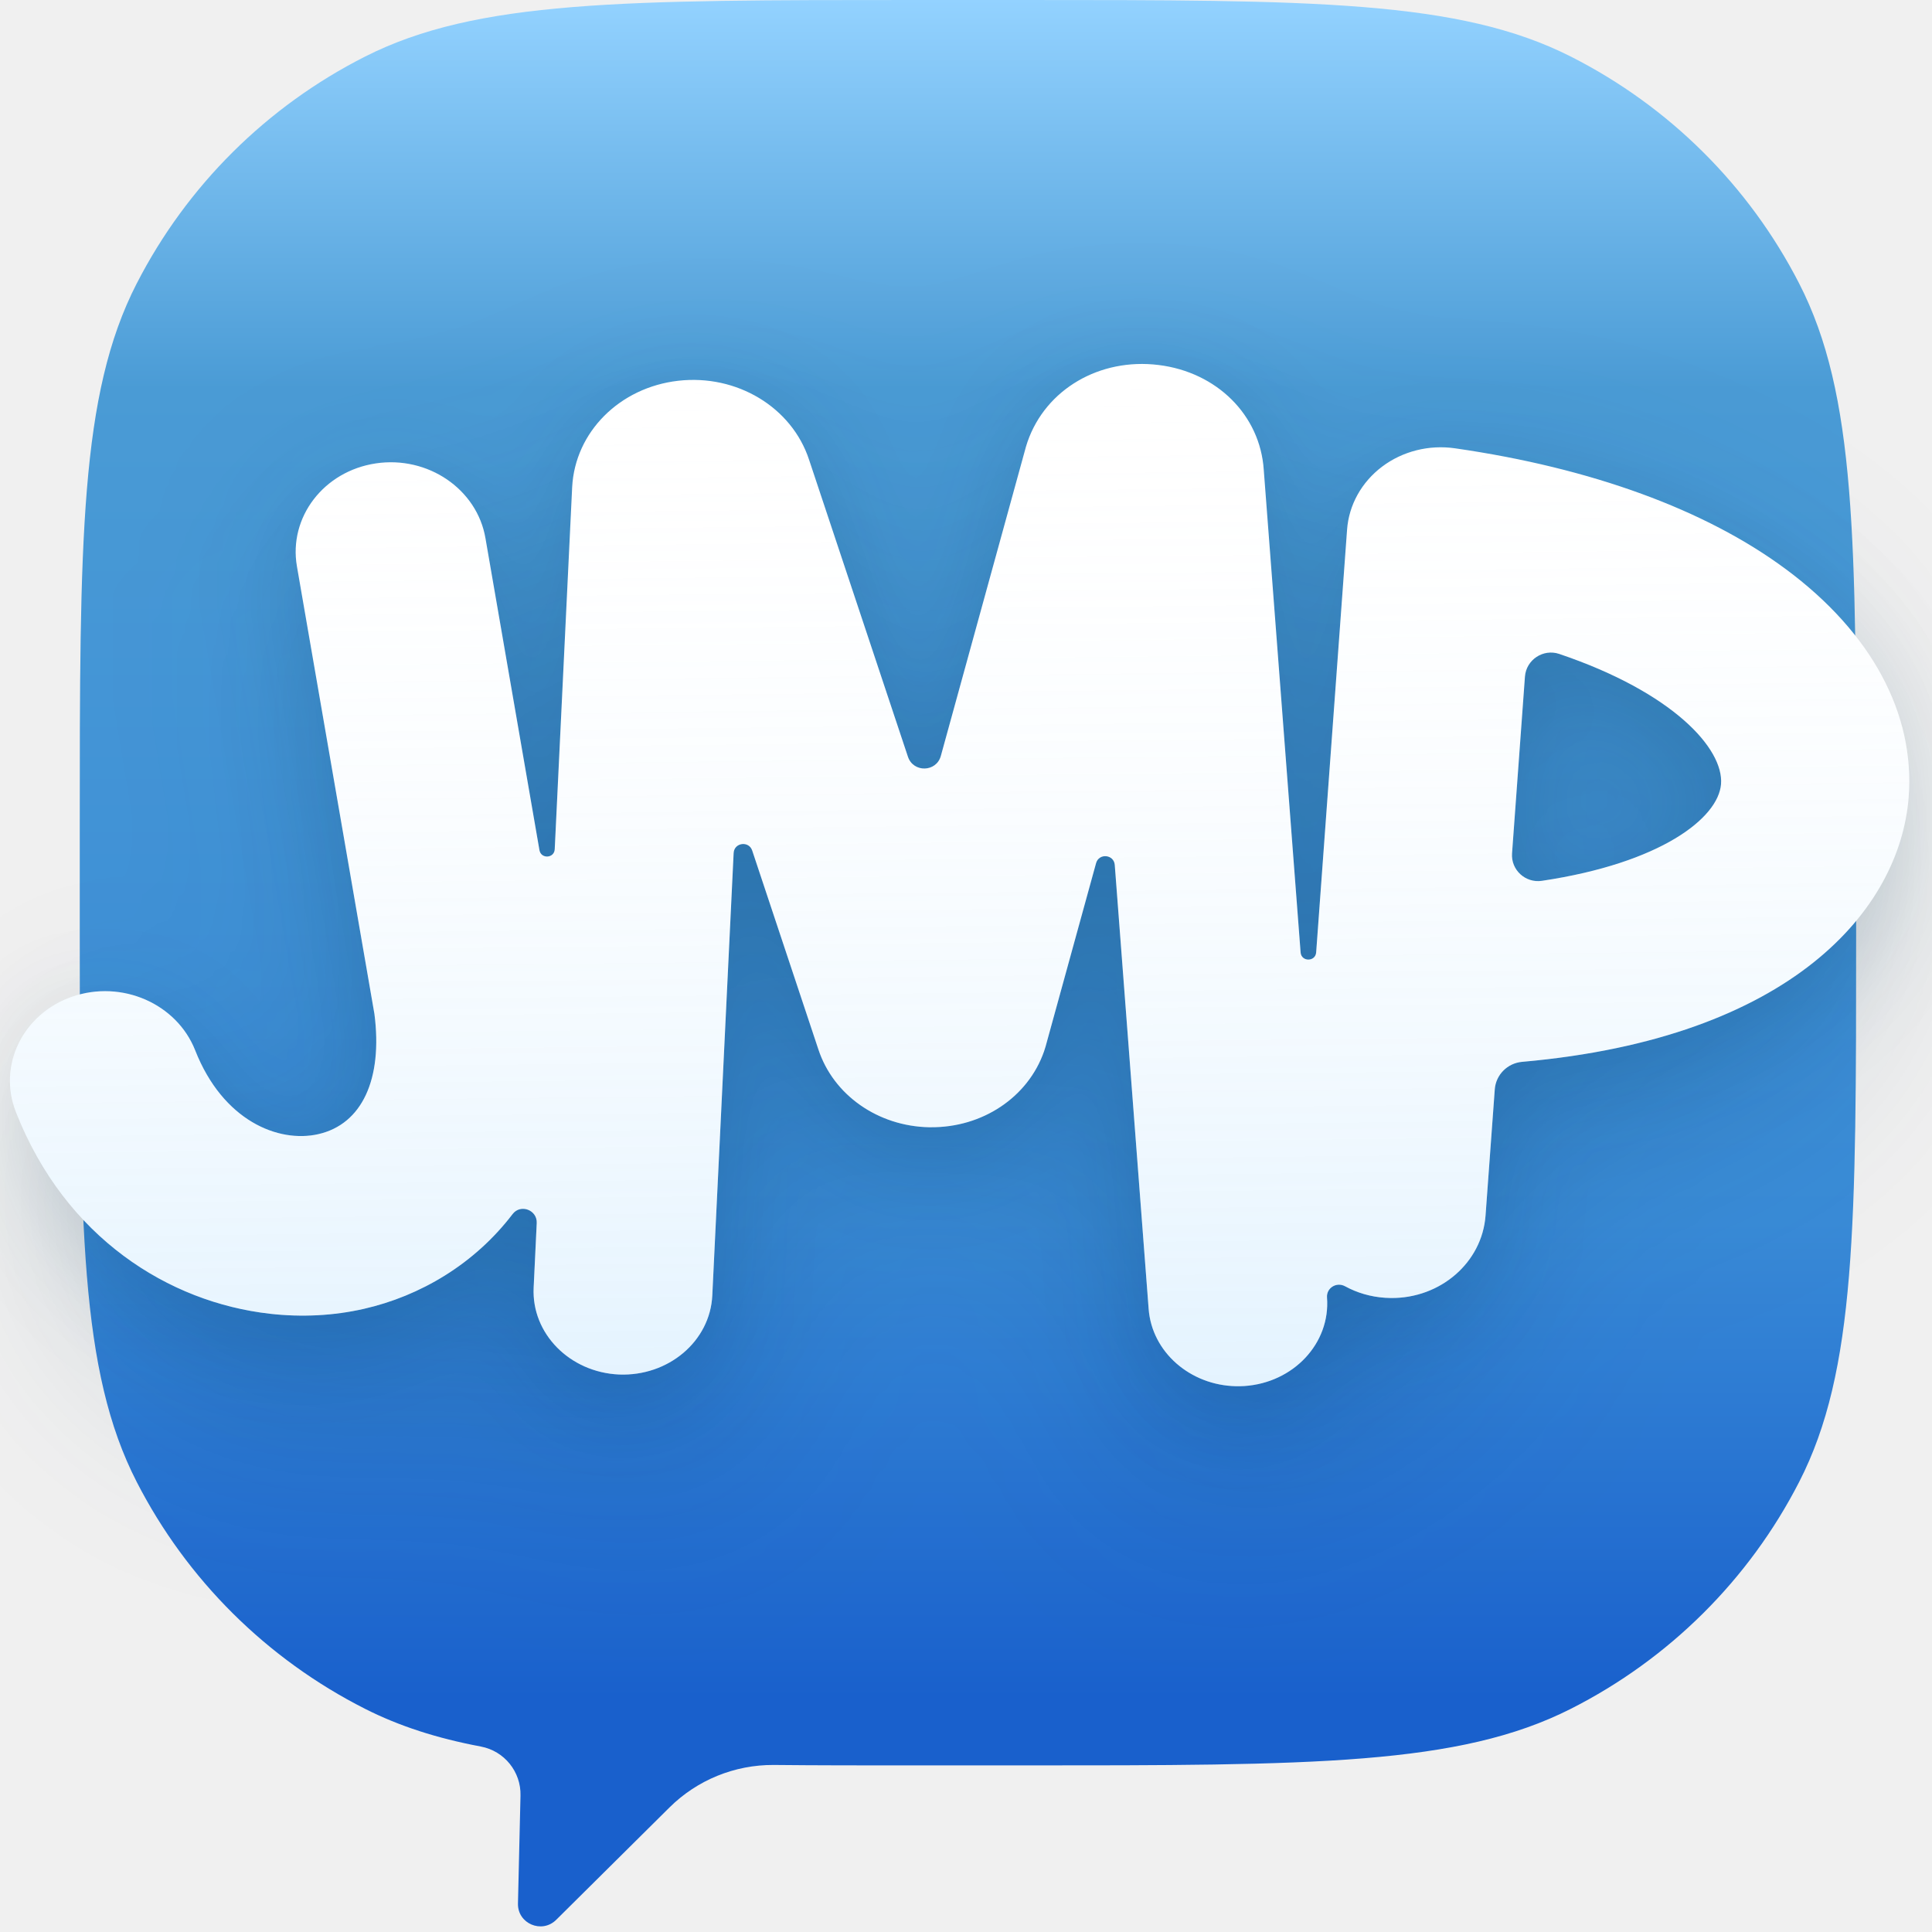
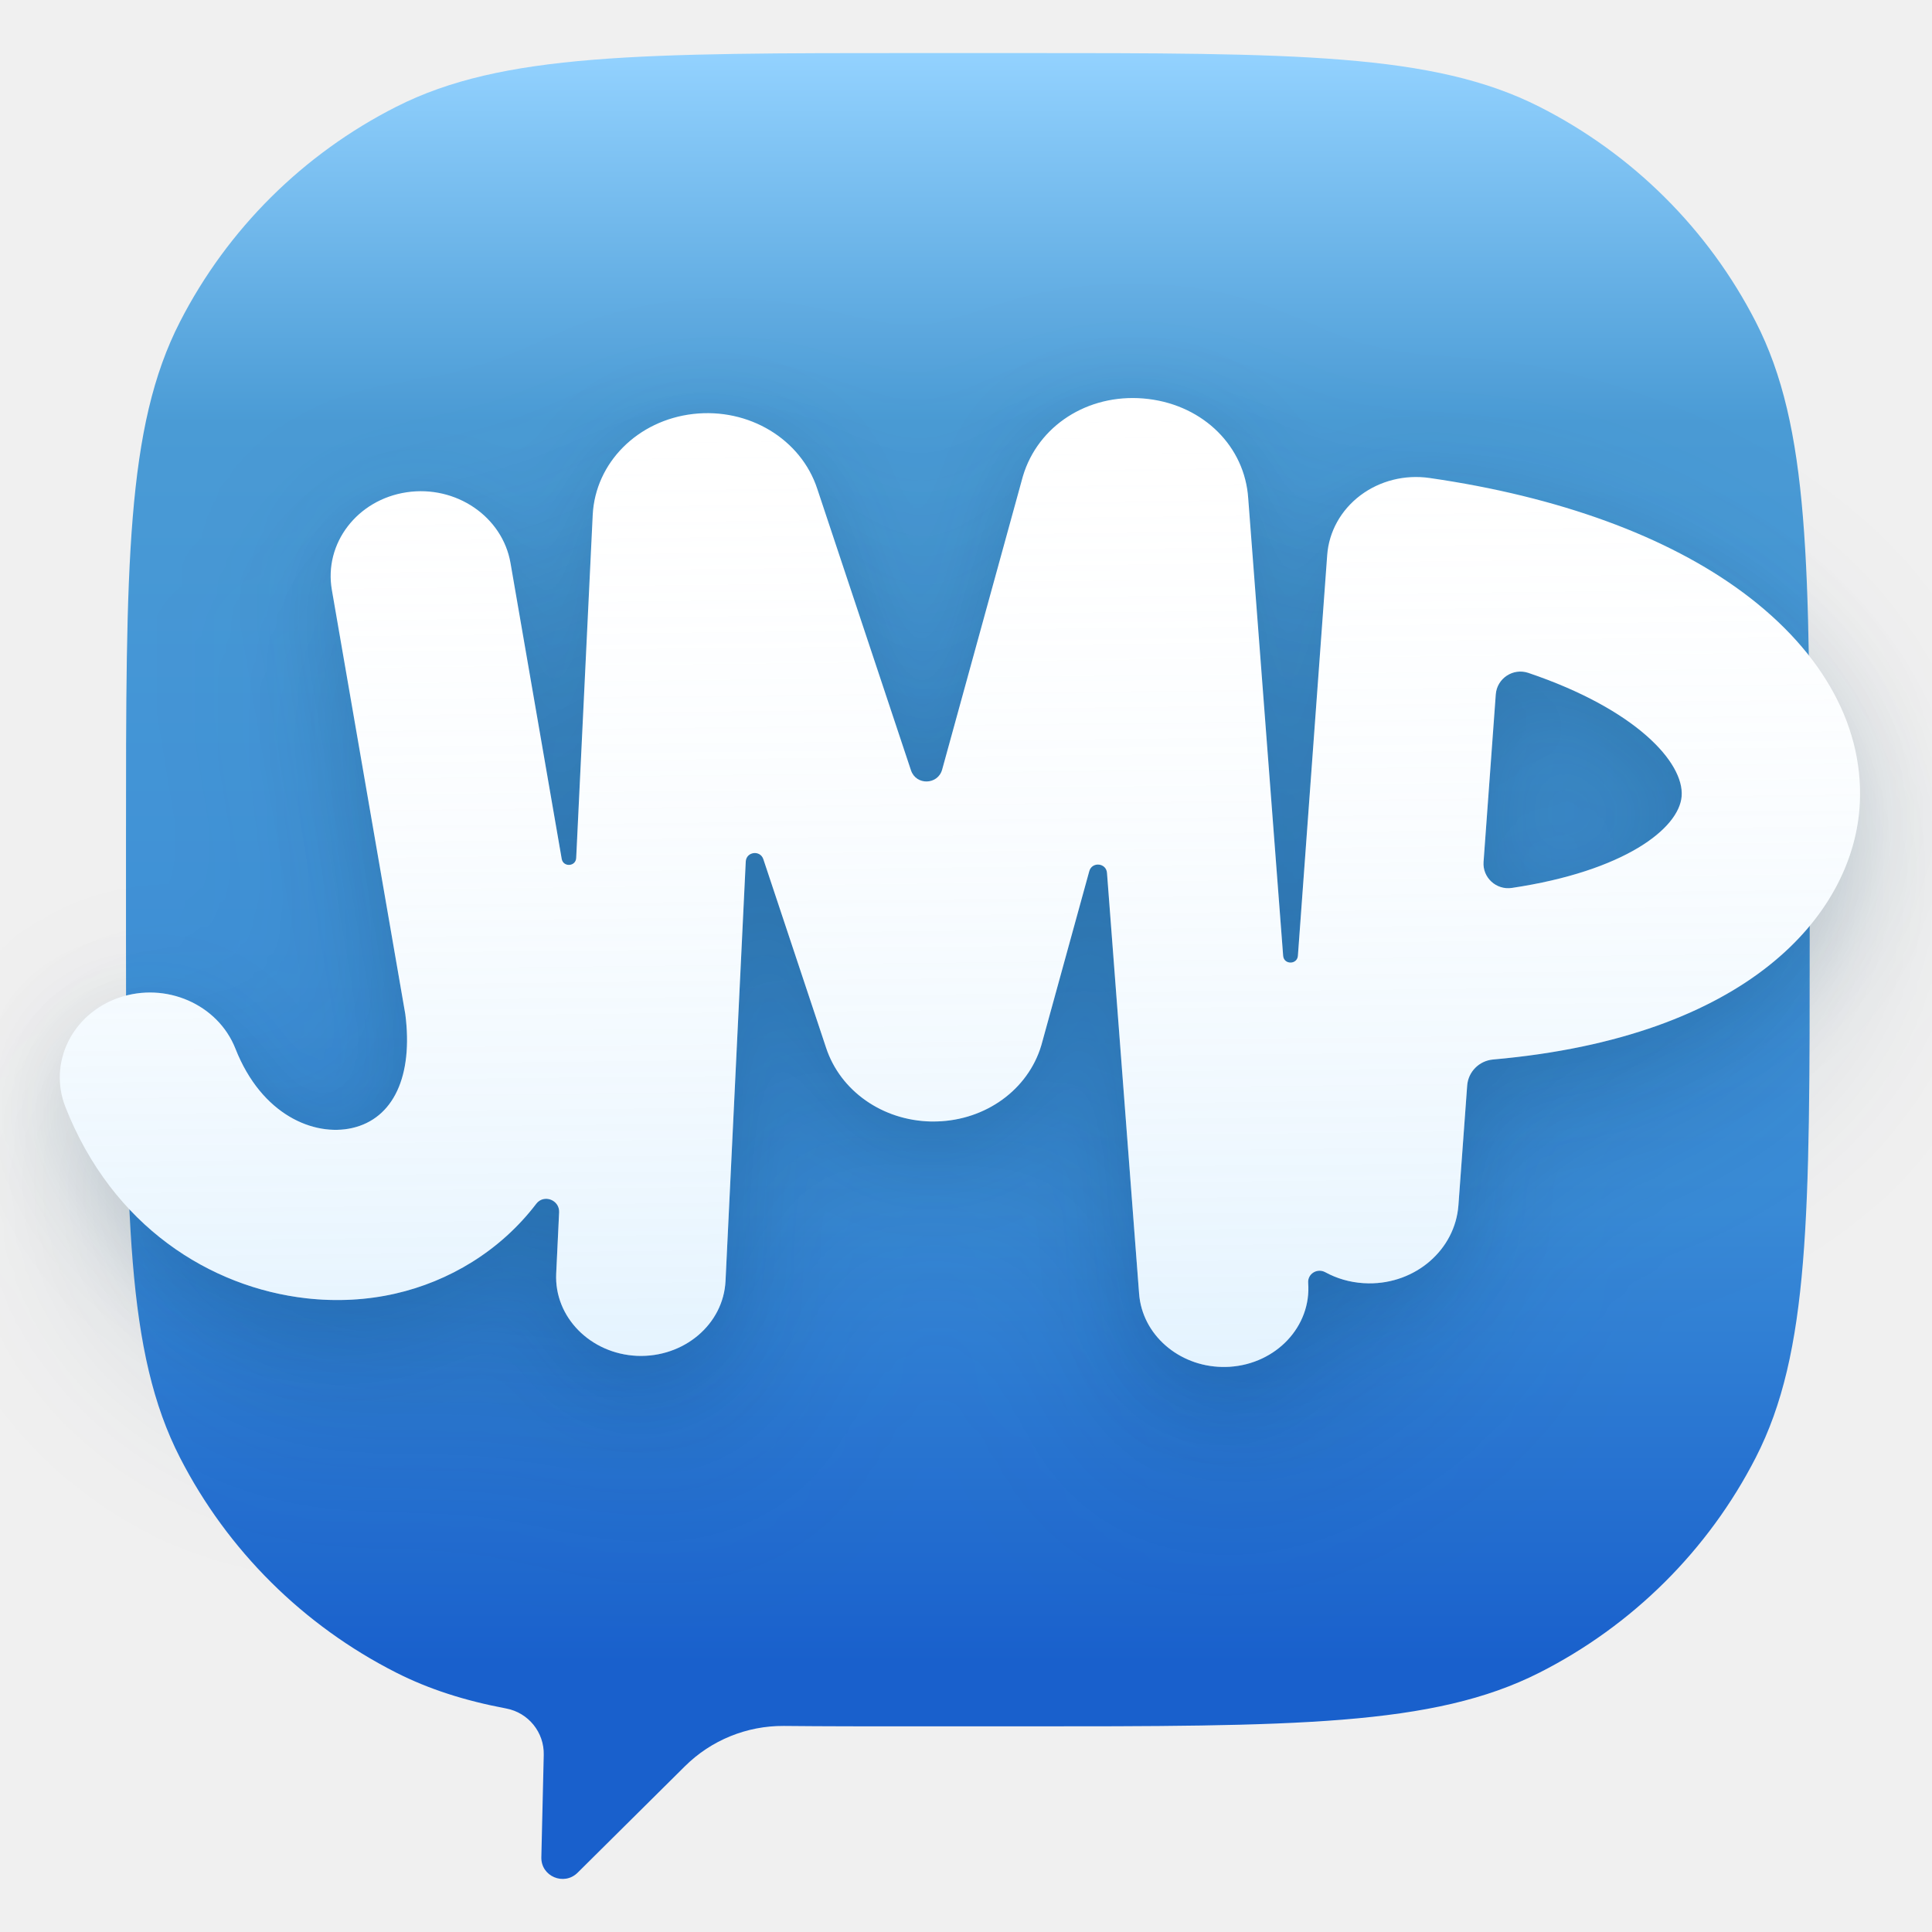
- <svg xmlns="http://www.w3.org/2000/svg" width="109" height="109" viewBox="0 0 109 109" fill="none" version="1.1" id="svg2053">
-   <g id="g36" transform="translate(0.5596384)">
-     <path fill-rule="evenodd" clip-rule="evenodd" d="m 7.153,15.995 c -3.213,6.265 -3.213,14.471 -3.213,30.876 V 52.73 c 0,16.405 0,24.612 3.213,30.876 2.826,5.512 7.335,9.994 12.881,12.802 1.937,0.979 4.055,1.661 6.54,2.13 1.322,0.251 2.265,1.423 2.232,2.762 l -0.143,6.098 c -0.025,1.13 1.347,1.715 2.156,0.916 l 6.396,-6.344 c 1.558,-1.544 3.672,-2.407 5.874,-2.394 2.438,0.025 5.095,0.025 8.013,0.025 h 5.895 c 16.507,0 24.764,0 31.068,-3.193 5.546,-2.808 10.056,-7.29 12.882,-12.802 3.213,-6.265 3.213,-14.472 3.213,-30.876 v -5.859 c 0,-16.405 0,-24.611 -3.213,-30.876 C 98.121,10.483 93.611,6.001 88.066,3.193 81.762,0 73.504,0 56.998,0 h -5.895 c -16.507,0 -24.764,0 -31.068,3.193 -5.546,2.808 -10.056,7.29 -12.881,12.802 z" fill="url(#paint0_linear)" id="path2009" style="fill:url(#paint0_linear)" />
-     <g filter="url(#filter0_f)" id="g2013" transform="translate(-10.42761,-11)">
-       <path d="m 108.871,47.787 c -4.309,-3.356 -10.474,-5.725 -17.819,-6.839 -1.401,-0.213 -2.825,0.162 -3.932,1.036 -1.103,0.875 -1.787,2.163 -1.883,3.561 L 83.584,69.462 c -0.039,0.542 -0.799,0.543 -0.838,0.001 L 80.746,42.157 c -0.196,-3.086 -2.522,-5.523 -5.672,-5.931 -3.172,-0.411 -6.072,1.369 -7.057,4.332 -0.032,0.093 -0.061,0.19 -0.086,0.283 l -4.578,17.496 c -0.242,0.924 -1.481,0.956 -1.772,0.046 L 56.244,41.577 c -0.93,-2.97 -3.895,-4.851 -7.055,-4.473 -3.156,0.378 -5.559,2.9 -5.711,6.013 l -0.93,20.487 c -0.024,0.519 -0.74,0.561 -0.823,0.051 L 38.806,46 c -0.456,-2.774 -3.107,-4.669 -5.91,-4.229 -2.807,0.44 -4.708,3.046 -4.248,5.823 l 4.189,25.325 c 0.455,3.699 -0.671,6.238 -3.021,6.797 -2.15,0.51 -5.142,-0.758 -6.639,-4.748 -0.997,-2.644 -3.96,-4.002 -6.624,-3.038 -2.664,0.965 -4.024,3.89 -3.034,6.527 2.677,7.132 8.254,10.768 13.691,11.419 1.734,0.206 3.454,0.11 5.06,-0.274 3.045,-0.725 5.96,-2.529 8.018,-5.36 0.428,-0.589 1.333,-0.231 1.3,0.509 l -0.165,3.659 c -0.117,2.59 1.943,4.786 4.6,4.913 2.661,0.115 4.909,-1.879 5.026,-4.469 l 1.137,-25.029 c 0.027,-0.592 0.82,-0.705 1,-0.142 l 3.571,11.248 c 0.81,2.588 3.211,4.355 5.979,4.414 0.022,-2e-4 0.044,-5e-4 0.063,-6e-4 2.801,0.028 5.256,-1.693 6.119,-4.284 0.032,-0.093 0.057,-0.19 0.086,-0.283 l 2.715,-10.37 c 0.153,-0.578 0.963,-0.498 1.006,0.102 l 1.839,25.122 c 0.178,2.444 2.246,4.322 4.713,4.374 0.145,0.002 0.289,8e-4 0.438,-0.009 2.654,-0.179 4.651,-2.418 4.46,-5.005 -0.039,-0.545 0.513,-0.899 0.972,-0.637 0.642,0.369 1.375,0.601 2.166,0.654 0.1,0.007 0.204,0.009 0.304,0.012 2.663,0.03 4.912,-1.999 5.098,-4.66 l 0.494,-7.142 c 0.058,-0.825 0.681,-1.482 1.471,-1.556 14.541,-1.335 20.349,-8.626 20.823,-14.944 0.349,-4.737 -2.003,-9.325 -6.634,-12.93 z m -13.127,17.633 c -0.889,0.137 -1.672,-0.621 -1.608,-1.554 l 0.69,-10 c 0.068,-0.953 0.981,-1.589 1.848,-1.281 6.126,2.176 8.871,5.359 8.722,7.369 -0.142,1.921 -3.242,4.466 -9.652,5.467 z" fill="#013255" fill-opacity="0.2" id="path2011" />
+ <svg xmlns="http://www.w3.org/2000/svg" width="115" height="115" viewBox="0 0 115 115" fill="none" version="1.1" id="svg46">
+   <g id="g59" transform="translate(-5.992001,3.158316)">
+     <path fill-rule="evenodd" clip-rule="evenodd" d="m 16.705,15.995 c -3.213,6.265 -3.213,14.471 -3.213,30.876 V 52.73 c 0,16.405 0,24.612 3.213,30.876 2.826,5.512 7.335,9.994 12.881,12.802 1.937,0.979 4.055,1.661 6.54,2.13 1.322,0.251 2.265,1.423 2.232,2.762 l -0.143,6.098 c -0.025,1.13 1.347,1.715 2.156,0.916 l 6.396,-6.344 c 1.558,-1.544 3.672,-2.407 5.874,-2.394 2.438,0.025 5.095,0.025 8.013,0.025 h 5.895 c 16.507,0 24.764,0 31.068,-3.193 5.546,-2.808 10.056,-7.29 12.882,-12.802 3.213,-6.265 3.213,-14.472 3.213,-30.876 v -5.859 c 0,-16.405 0,-24.611 -3.213,-30.876 -2.826,-5.512 -7.336,-9.994 -12.882,-12.802 C 91.314,0 83.056,0 66.549,0 h -5.895 c -16.507,0 -24.764,0 -31.068,3.193 -5.546,2.808 -10.056,7.29 -12.881,12.802 z" fill="url(#paint0_linear)" id="path2" style="fill:url(#paint0_linear)" />
+     <g filter="url(#filter0_f)" id="g6" transform="translate(-0.875975,-11)">
+       <path d="m 108.871,47.787 c -4.309,-3.356 -10.474,-5.725 -17.819,-6.839 -1.401,-0.213 -2.825,0.162 -3.932,1.036 -1.103,0.875 -1.787,2.163 -1.883,3.561 L 83.584,69.462 c -0.039,0.542 -0.799,0.543 -0.838,0.001 L 80.746,42.157 c -0.196,-3.086 -2.522,-5.523 -5.672,-5.931 -3.172,-0.411 -6.072,1.369 -7.057,4.332 -0.032,0.093 -0.061,0.19 -0.086,0.283 l -4.578,17.496 c -0.242,0.924 -1.481,0.956 -1.772,0.046 L 56.244,41.577 c -0.93,-2.97 -3.895,-4.851 -7.055,-4.473 -3.156,0.378 -5.559,2.9 -5.711,6.013 l -0.93,20.487 c -0.024,0.519 -0.74,0.561 -0.823,0.051 L 38.806,46 c -0.456,-2.774 -3.107,-4.669 -5.91,-4.229 -2.807,0.44 -4.708,3.046 -4.248,5.823 l 4.189,25.325 c 0.455,3.699 -0.671,6.238 -3.021,6.797 -2.15,0.51 -5.142,-0.758 -6.639,-4.748 -0.997,-2.644 -3.96,-4.002 -6.624,-3.038 -2.664,0.965 -4.024,3.89 -3.034,6.527 2.677,7.132 8.254,10.768 13.691,11.419 1.734,0.206 3.454,0.11 5.06,-0.274 3.045,-0.725 5.96,-2.529 8.018,-5.36 0.428,-0.589 1.333,-0.231 1.3,0.509 l -0.165,3.659 c -0.117,2.59 1.943,4.786 4.6,4.913 2.661,0.115 4.909,-1.879 5.026,-4.469 l 1.137,-25.029 c 0.027,-0.592 0.82,-0.705 1,-0.142 l 3.571,11.248 c 0.81,2.588 3.211,4.355 5.979,4.414 0.022,-2e-4 0.044,-5e-4 0.063,-6e-4 2.801,0.028 5.256,-1.693 6.119,-4.284 0.032,-0.093 0.057,-0.19 0.086,-0.283 l 2.715,-10.37 c 0.153,-0.578 0.963,-0.498 1.006,0.102 l 1.839,25.122 c 0.178,2.444 2.246,4.322 4.713,4.374 0.145,0.002 0.289,8e-4 0.438,-0.009 2.654,-0.179 4.651,-2.418 4.46,-5.005 -0.039,-0.545 0.513,-0.899 0.972,-0.637 0.642,0.369 1.375,0.601 2.166,0.654 0.1,0.007 0.204,0.009 0.304,0.012 2.663,0.03 4.912,-1.999 5.098,-4.66 l 0.494,-7.142 c 0.058,-0.825 0.681,-1.482 1.471,-1.556 14.541,-1.335 20.349,-8.626 20.823,-14.944 0.349,-4.737 -2.003,-9.325 -6.634,-12.93 z m -13.127,17.633 c -0.889,0.137 -1.672,-0.621 -1.608,-1.554 l 0.69,-10 c 0.068,-0.953 0.981,-1.589 1.848,-1.281 6.126,2.176 8.871,5.359 8.722,7.369 -0.142,1.921 -3.242,4.466 -9.652,5.467 z" fill="#013255" fill-opacity="0.2" id="path4" />
    </g>
-     <g filter="url(#filter1_f)" id="g2017" transform="translate(-10.42761,-11)">
-       <path d="m 110.482,44.683 c -4.503,-3.354 -10.947,-5.72 -18.625,-6.831 -1.464,-0.213 -2.953,0.163 -4.111,1.038 -1.154,0.875 -1.869,2.164 -1.97,3.562 l -1.74,23.917 c -0.041,0.542 -0.836,0.543 -0.876,0.002 L 81.082,39.066 c -0.204,-3.086 -2.634,-5.522 -5.927,-5.928 -3.316,-0.41 -6.349,1.372 -7.38,4.336 -0.034,0.093 -0.064,0.19 -0.09,0.283 l -4.795,17.498 c -0.254,0.924 -1.549,0.957 -1.853,0.047 L 55.466,38.498 c -0.97,-2.97 -4.07,-4.849 -7.373,-4.469 -3.3,0.38 -5.813,2.902 -5.973,6.016 l -0.982,20.488 c -0.025,0.519 -0.773,0.562 -0.86,0.052 L 37.233,42.929 c -0.476,-2.774 -3.246,-4.668 -6.176,-4.227 -2.935,0.441 -4.923,3.048 -4.443,5.825 l 4.367,25.323 c 0.474,3.699 -0.705,6.239 -3.161,6.799 -2.248,0.511 -5.375,-0.756 -6.938,-4.745 -1.041,-2.644 -4.138,-4 -6.924,-3.034 -2.786,0.966 -4.208,3.892 -3.176,6.528 2.795,7.13 8.624,10.764 14.308,11.412 1.813,0.205 3.611,0.109 5.29,-0.277 3.184,-0.727 6.232,-2.531 8.384,-5.364 0.447,-0.589 1.394,-0.232 1.359,0.508 L 39.95,85.338 c -0.123,2.591 2.029,4.785 4.807,4.911 2.782,0.114 5.133,-1.881 5.257,-4.472 l 1.201,-25.03 c 0.029,-0.592 0.857,-0.706 1.046,-0.143 l 3.727,11.246 c 0.846,2.588 3.355,4.353 6.248,4.412 0.023,-2e-4 0.046,-5e-4 0.066,-7e-4 2.928,0.027 5.496,-1.695 6.399,-4.287 0.034,-0.093 0.06,-0.19 0.09,-0.283 l 2.843,-10.371 c 0.161,-0.578 1.007,-0.498 1.052,0.101 l 1.91,25.121 c 0.185,2.444 2.346,4.321 4.925,4.371 0.151,0.002 0.302,7e-4 0.458,-0.009 2.775,-0.18 4.864,-2.42 4.666,-5.007 -0.041,-0.545 0.537,-0.9 1.017,-0.638 0.671,0.368 1.437,0.6 2.264,0.653 0.105,0.007 0.213,0.009 0.318,0.012 2.785,0.029 5.136,-2.001 5.332,-4.662 l 0.52,-7.142 c 0.061,-0.825 0.713,-1.482 1.538,-1.557 15.202,-1.342 21.278,-8.636 21.776,-14.954 0.368,-4.737 -2.089,-9.325 -6.929,-12.927 z M 96.75,62.322 c -0.929,0.138 -1.748,-0.62 -1.68,-1.554 L 95.796,50.768 c 0.071,-0.953 1.026,-1.59 1.933,-1.282 6.402,2.173 9.271,5.355 9.115,7.365 -0.15,1.921 -3.392,4.467 -10.094,5.471 z" fill="#013255" fill-opacity="0.15" id="path2015" />
+     <g filter="url(#filter1_f)" id="g10" transform="translate(-0.875975,-11)">
+       <path d="m 110.482,44.683 c -4.503,-3.354 -10.947,-5.72 -18.625,-6.831 -1.464,-0.213 -2.953,0.163 -4.111,1.038 -1.154,0.875 -1.869,2.164 -1.97,3.562 l -1.74,23.917 c -0.041,0.542 -0.836,0.543 -0.876,0.002 L 81.082,39.066 c -0.204,-3.086 -2.634,-5.522 -5.927,-5.928 -3.316,-0.41 -6.349,1.372 -7.38,4.336 -0.034,0.093 -0.064,0.19 -0.09,0.283 l -4.795,17.498 c -0.254,0.924 -1.549,0.957 -1.853,0.047 L 55.466,38.498 c -0.97,-2.97 -4.07,-4.849 -7.373,-4.469 -3.3,0.38 -5.813,2.902 -5.973,6.016 l -0.982,20.488 c -0.025,0.519 -0.773,0.562 -0.86,0.052 L 37.233,42.929 c -0.476,-2.774 -3.246,-4.668 -6.176,-4.227 -2.935,0.441 -4.923,3.048 -4.443,5.825 l 4.367,25.323 c 0.474,3.699 -0.705,6.239 -3.161,6.799 -2.248,0.511 -5.375,-0.756 -6.938,-4.745 -1.041,-2.644 -4.138,-4 -6.924,-3.034 -2.786,0.966 -4.208,3.892 -3.176,6.528 2.795,7.13 8.624,10.764 14.308,11.412 1.813,0.205 3.611,0.109 5.29,-0.277 3.184,-0.727 6.232,-2.531 8.384,-5.364 0.447,-0.589 1.394,-0.232 1.359,0.508 L 39.95,85.338 c -0.123,2.591 2.029,4.785 4.807,4.911 2.782,0.114 5.133,-1.881 5.257,-4.472 l 1.201,-25.03 c 0.029,-0.592 0.857,-0.706 1.046,-0.143 l 3.727,11.246 c 0.846,2.588 3.355,4.353 6.248,4.412 0.023,-2e-4 0.046,-5e-4 0.066,-7e-4 2.928,0.027 5.496,-1.695 6.399,-4.287 0.034,-0.093 0.06,-0.19 0.09,-0.283 l 2.843,-10.371 c 0.161,-0.578 1.007,-0.498 1.052,0.101 l 1.91,25.121 c 0.185,2.444 2.346,4.321 4.925,4.371 0.151,0.002 0.302,7e-4 0.458,-0.009 2.775,-0.18 4.864,-2.42 4.666,-5.007 -0.041,-0.545 0.537,-0.9 1.017,-0.638 0.671,0.368 1.437,0.6 2.264,0.653 0.105,0.007 0.213,0.009 0.318,0.012 2.785,0.029 5.136,-2.001 5.332,-4.662 l 0.52,-7.142 c 0.061,-0.825 0.713,-1.482 1.538,-1.557 15.202,-1.342 21.278,-8.636 21.776,-14.954 0.368,-4.737 -2.089,-9.325 -6.929,-12.927 z M 96.75,62.322 c -0.929,0.138 -1.748,-0.62 -1.68,-1.554 L 95.796,50.768 c 0.071,-0.953 1.026,-1.59 1.933,-1.282 6.402,2.173 9.271,5.355 9.115,7.365 -0.15,1.921 -3.392,4.467 -10.094,5.471 z" fill="#013255" fill-opacity="0.15" id="path8" />
    </g>
-     <path d="m 100.183,32.104 c -4.51,-3.345 -10.963,-5.704 -18.652,-6.811 -1.466,-0.212 -2.958,0.163 -4.117,1.036 -1.156,0.873 -1.872,2.158 -1.974,3.552 l -1.744,23.851 c -0.041,0.541 -0.837,0.541 -0.878,0.002 l -2.079,-27.23 c -0.204,-3.078 -2.638,-5.507 -5.935,-5.912 -3.321,-0.409 -6.358,1.368 -7.39,4.324 -0.034,0.093 -0.064,0.19 -0.09,0.283 l -4.803,17.45 c -0.254,0.921 -1.551,0.954 -1.856,0.047 l -5.578,-16.757 c -0.972,-2.962 -4.075,-4.835 -7.384,-4.457 -3.305,0.379 -5.821,2.895 -5.982,6 l -0.984,20.431 c -0.025,0.517 -0.774,0.56 -0.862,0.052 l -3.047,-17.606 c -0.476,-2.766 -3.25,-4.655 -6.185,-4.215 -2.939,0.44 -4.93,3.04 -4.45,5.81 l 4.372,25.253 c 0.475,3.689 -0.706,6.221 -3.166,6.78 -2.251,0.51 -5.383,-0.753 -6.948,-4.731 -1.042,-2.637 -4.144,-3.989 -6.933,-3.026 -2.79,0.964 -4.215,3.881 -3.18,6.51 2.799,7.111 8.636,10.734 14.328,11.38 1.816,0.205 3.617,0.108 5.298,-0.276 3.188,-0.725 6.241,-2.525 8.397,-5.35 0.448,-0.588 1.395,-0.231 1.361,0.507 l -0.174,3.649 c -0.124,2.583 2.032,4.772 4.814,4.897 2.786,0.113 5.141,-1.876 5.265,-4.46 l 1.204,-24.961 c 0.029,-0.591 0.858,-0.704 1.047,-0.142 l 3.732,11.215 c 0.847,2.581 3.359,4.341 6.257,4.399 0.023,-3e-4 0.047,-5e-4 0.066,-7e-4 2.932,0.027 5.504,-1.691 6.408,-4.275 0.034,-0.093 0.06,-0.19 0.09,-0.283 l 2.848,-10.343 c 0.161,-0.577 1.008,-0.497 1.054,0.101 l 1.912,25.051 c 0.185,2.437 2.349,4.309 4.932,4.359 0.151,0.002 0.303,7e-4 0.458,-0.009 2.779,-0.18 4.871,-2.414 4.673,-4.994 -0.041,-0.544 0.538,-0.897 1.018,-0.636 0.672,0.367 1.439,0.598 2.267,0.651 0.105,0.007 0.214,0.009 0.319,0.012 2.789,0.028 5.144,-1.996 5.34,-4.65 l 0.521,-7.122 c 0.061,-0.823 0.714,-1.478 1.541,-1.552 15.224,-1.339 21.309,-8.613 21.808,-14.913 0.369,-4.724 -2.092,-9.299 -6.938,-12.891 z M 86.43,49.695 c -0.931,0.137 -1.75,-0.618 -1.683,-1.549 l 0.728,-9.973 c 0.071,-0.95 1.028,-1.586 1.936,-1.279 6.412,2.167 9.284,5.34 9.127,7.344 -0.15,1.916 -3.396,4.455 -10.108,5.457 z" fill="#ffffff" id="path2019" />
-     <path d="m 100.182,32.104 c -4.509,-3.345 -10.962,-5.704 -18.651,-6.811 -1.466,-0.212 -2.958,0.163 -4.117,1.036 -1.156,0.873 -1.872,2.158 -1.973,3.552 l -1.744,23.851 c -0.041,0.541 -0.837,0.541 -0.878,0.002 l -2.079,-27.23 c -0.204,-3.078 -2.638,-5.507 -5.935,-5.912 -3.321,-0.409 -6.358,1.368 -7.391,4.324 -0.034,0.093 -0.064,0.19 -0.09,0.283 l -4.803,17.45 c -0.254,0.921 -1.551,0.954 -1.856,0.047 l -5.578,-16.757 c -0.972,-2.962 -4.075,-4.835 -7.384,-4.457 -3.305,0.379 -5.821,2.895 -5.982,6 l -0.984,20.431 c -0.025,0.517 -0.775,0.56 -0.862,0.052 l -3.047,-17.606 c -0.476,-2.766 -3.25,-4.655 -6.185,-4.215 -2.939,0.44 -4.931,3.04 -4.45,5.81 l 4.372,25.253 c 0.475,3.689 -0.706,6.221 -3.166,6.78 -2.251,0.51 -5.383,-0.753 -6.948,-4.731 -1.042,-2.637 -4.144,-3.989 -6.933,-3.026 -2.79,0.964 -4.215,3.881 -3.181,6.51 2.799,7.111 8.636,10.734 14.328,11.38 1.816,0.205 3.617,0.108 5.298,-0.276 3.188,-0.725 6.241,-2.525 8.397,-5.35 0.448,-0.588 1.396,-0.231 1.361,0.507 l -0.174,3.649 c -0.124,2.583 2.032,4.772 4.814,4.897 2.786,0.113 5.141,-1.876 5.265,-4.46 l 1.204,-24.961 c 0.029,-0.591 0.859,-0.704 1.047,-0.142 l 3.732,11.215 c 0.847,2.581 3.359,4.341 6.257,4.399 0.023,-3e-4 0.047,-5e-4 0.066,-7e-4 2.932,0.027 5.504,-1.691 6.409,-4.275 0.034,-0.093 0.06,-0.19 0.09,-0.283 l 2.848,-10.343 c 0.161,-0.577 1.008,-0.497 1.054,0.101 l 1.912,25.051 c 0.185,2.437 2.349,4.309 4.932,4.359 0.151,0.002 0.303,7e-4 0.458,-0.009 2.779,-0.18 4.871,-2.414 4.673,-4.994 -0.041,-0.544 0.538,-0.897 1.018,-0.636 0.672,0.367 1.44,0.598 2.267,0.651 0.105,0.007 0.214,0.009 0.319,0.012 2.789,0.028 5.144,-1.996 5.34,-4.65 l 0.521,-7.122 c 0.061,-0.823 0.714,-1.478 1.541,-1.552 15.225,-1.339 21.31,-8.613 21.809,-14.913 0.369,-4.724 -2.092,-9.299 -6.939,-12.891 z M 86.43,49.695 c -0.93,0.137 -1.75,-0.618 -1.683,-1.549 l 0.728,-9.973 c 0.071,-0.95 1.028,-1.586 1.936,-1.279 6.411,2.167 9.284,5.34 9.127,7.344 -0.15,1.916 -3.397,4.455 -10.108,5.457 z" fill="url(#paint1_linear)" id="path2021" style="fill:url(#paint1_linear)" />
+     <path d="m 109.735,32.104 c -4.51,-3.345 -10.963,-5.704 -18.652,-6.811 -1.466,-0.212 -2.958,0.163 -4.117,1.036 -1.156,0.873 -1.872,2.158 -1.974,3.552 l -1.744,23.851 c -0.041,0.541 -0.837,0.541 -0.878,0.002 l -2.079,-27.23 c -0.204,-3.078 -2.638,-5.507 -5.935,-5.912 -3.321,-0.409 -6.358,1.368 -7.39,4.324 -0.034,0.093 -0.064,0.19 -0.09,0.283 l -4.803,17.45 c -0.254,0.921 -1.551,0.954 -1.856,0.047 l -5.578,-16.757 c -0.972,-2.962 -4.075,-4.835 -7.384,-4.457 -3.305,0.379 -5.821,2.895 -5.982,6 l -0.984,20.431 c -0.025,0.517 -0.774,0.56 -0.862,0.052 l -3.047,-17.606 c -0.476,-2.766 -3.25,-4.655 -6.185,-4.215 -2.939,0.44 -4.93,3.04 -4.45,5.81 l 4.372,25.253 c 0.475,3.689 -0.706,6.221 -3.166,6.78 -2.251,0.51 -5.383,-0.753 -6.948,-4.731 -1.042,-2.637 -4.144,-3.989 -6.934,-3.026 -2.79,0.964 -4.215,3.881 -3.18,6.51 2.799,7.111 8.636,10.734 14.328,11.38 1.816,0.205 3.617,0.108 5.298,-0.276 3.188,-0.725 6.241,-2.525 8.397,-5.35 0.448,-0.588 1.395,-0.231 1.361,0.507 l -0.174,3.649 c -0.124,2.583 2.032,4.772 4.814,4.897 2.786,0.113 5.141,-1.876 5.265,-4.46 l 1.204,-24.961 c 0.029,-0.591 0.858,-0.704 1.047,-0.142 l 3.732,11.215 c 0.847,2.581 3.359,4.341 6.257,4.399 0.023,-3e-4 0.047,-5e-4 0.066,-7e-4 2.932,0.027 5.504,-1.691 6.408,-4.275 0.034,-0.093 0.06,-0.19 0.09,-0.283 l 2.848,-10.343 c 0.161,-0.577 1.008,-0.497 1.054,0.101 l 1.912,25.051 c 0.185,2.437 2.349,4.309 4.932,4.359 0.151,0.002 0.303,7e-4 0.458,-0.009 2.779,-0.18 4.871,-2.414 4.673,-4.994 -0.041,-0.544 0.538,-0.897 1.018,-0.636 0.672,0.367 1.439,0.598 2.267,0.651 0.105,0.007 0.214,0.009 0.319,0.012 2.789,0.028 5.144,-1.996 5.34,-4.65 l 0.521,-7.122 c 0.061,-0.823 0.714,-1.478 1.541,-1.552 15.224,-1.339 21.309,-8.613 21.808,-14.913 0.369,-4.724 -2.092,-9.299 -6.938,-12.891 z M 95.982,49.695 c -0.931,0.137 -1.75,-0.618 -1.683,-1.549 l 0.728,-9.973 c 0.071,-0.95 1.028,-1.586 1.936,-1.279 6.412,2.167 9.284,5.34 9.127,7.344 -0.15,1.916 -3.396,4.455 -10.108,5.457 z" fill="#ffffff" id="path12" />
+     <path d="m 109.734,32.104 c -4.509,-3.345 -10.962,-5.704 -18.651,-6.811 -1.466,-0.212 -2.958,0.163 -4.117,1.036 -1.156,0.873 -1.872,2.158 -1.973,3.552 l -1.744,23.851 c -0.041,0.541 -0.837,0.541 -0.878,0.002 l -2.079,-27.23 c -0.204,-3.078 -2.638,-5.507 -5.935,-5.912 -3.321,-0.409 -6.358,1.368 -7.391,4.324 -0.034,0.093 -0.064,0.19 -0.09,0.283 l -4.803,17.45 c -0.254,0.921 -1.551,0.954 -1.856,0.047 l -5.578,-16.757 c -0.972,-2.962 -4.075,-4.835 -7.384,-4.457 -3.305,0.379 -5.821,2.895 -5.982,6 l -0.984,20.431 c -0.025,0.517 -0.775,0.56 -0.862,0.052 l -3.047,-17.606 c -0.476,-2.766 -3.25,-4.655 -6.185,-4.215 -2.939,0.44 -4.931,3.04 -4.45,5.81 l 4.372,25.253 c 0.475,3.689 -0.706,6.221 -3.166,6.78 -2.251,0.51 -5.383,-0.753 -6.948,-4.731 -1.042,-2.637 -4.144,-3.989 -6.934,-3.026 -2.79,0.964 -4.215,3.881 -3.181,6.51 2.799,7.111 8.636,10.734 14.328,11.38 1.816,0.205 3.617,0.108 5.298,-0.276 3.188,-0.725 6.241,-2.525 8.397,-5.35 0.448,-0.588 1.396,-0.231 1.361,0.507 l -0.174,3.649 c -0.124,2.583 2.032,4.772 4.814,4.897 2.786,0.113 5.141,-1.876 5.265,-4.46 l 1.204,-24.961 c 0.029,-0.591 0.859,-0.704 1.047,-0.142 l 3.732,11.215 c 0.847,2.581 3.359,4.341 6.257,4.399 0.023,-3e-4 0.047,-5e-4 0.066,-7e-4 2.932,0.027 5.504,-1.691 6.409,-4.275 0.034,-0.093 0.06,-0.19 0.09,-0.283 l 2.848,-10.343 c 0.161,-0.577 1.008,-0.497 1.054,0.101 l 1.912,25.051 c 0.185,2.437 2.349,4.309 4.932,4.359 0.151,0.002 0.303,7e-4 0.458,-0.009 2.779,-0.18 4.871,-2.414 4.673,-4.994 -0.041,-0.544 0.538,-0.897 1.018,-0.636 0.672,0.367 1.44,0.598 2.267,0.651 0.105,0.007 0.214,0.009 0.319,0.012 2.789,0.028 5.144,-1.996 5.34,-4.65 l 0.521,-7.122 c 0.061,-0.823 0.714,-1.478 1.541,-1.552 15.225,-1.339 21.31,-8.613 21.809,-14.913 0.369,-4.724 -2.092,-9.299 -6.939,-12.891 z M 95.982,49.695 c -0.93,0.137 -1.75,-0.618 -1.683,-1.549 l 0.728,-9.973 c 0.071,-0.95 1.028,-1.586 1.936,-1.279 6.411,2.167 9.284,5.34 9.127,7.344 -0.15,1.916 -3.397,4.455 -10.108,5.457 z" fill="url(#paint1_linear)" id="path14" style="fill:url(#paint1_linear)" />
  </g>
-   <defs id="defs2051">
+   <defs id="defs44">
    <filter id="filter0_f" x="0.876" y="23.846" width="126.984" height="82.478" filterUnits="userSpaceOnUse" color-interpolation-filters="sRGB">
-       <feFlood flood-opacity="0" result="BackgroundImageFix" id="feFlood2023" />
-       <feBlend mode="normal" in="SourceGraphic" in2="BackgroundImageFix" result="shape" id="feBlend2025" />
-       <feGaussianBlur stdDeviation="6.16" result="effect1_foregroundBlur" id="feGaussianBlur2027" />
+       <feFlood flood-opacity="0" result="BackgroundImageFix" id="feFlood16" />
+       <feBlend mode="normal" in="SourceGraphic" in2="BackgroundImageFix" result="shape" id="feBlend18" />
+       <feGaussianBlur stdDeviation="6.16" result="effect1_foregroundBlur" id="feGaussianBlur20" />
    </filter>
    <filter id="filter1_f" x="4.901" y="27.535" width="118.09" height="68.923" filterUnits="userSpaceOnUse" color-interpolation-filters="sRGB">
-       <feFlood flood-opacity="0" result="BackgroundImageFix" id="feFlood2030" />
-       <feBlend mode="normal" in="SourceGraphic" in2="BackgroundImageFix" result="shape" id="feBlend2032" />
-       <feGaussianBlur stdDeviation="2.772" result="effect1_foregroundBlur" id="feGaussianBlur2034" />
+       <feFlood flood-opacity="0" result="BackgroundImageFix" id="feFlood23" />
+       <feBlend mode="normal" in="SourceGraphic" in2="BackgroundImageFix" result="shape" id="feBlend25" />
+       <feGaussianBlur stdDeviation="2.772" result="effect1_foregroundBlur" id="feGaussianBlur27" />
    </filter>
-     <linearGradient id="paint0_linear" x1="64.478" y1="11" x2="64.478" y2="106.835" gradientUnits="userSpaceOnUse" gradientTransform="translate(-10.42761,-11)">
-       <stop stop-color="#93D2FF" id="stop2037" />
-       <stop offset="0.229" stop-color="#4A9BD5" id="stop2039" />
-       <stop offset="0.719" stop-color="#398BD7" id="stop2041" />
-       <stop offset="1" stop-color="#1960CC" id="stop2043" />
+     <linearGradient id="paint0_linear" x1="64.478" y1="11" x2="64.478" y2="106.835" gradientUnits="userSpaceOnUse" gradientTransform="translate(-0.875975,-11)">
+       <stop stop-color="#93D2FF" id="stop30" />
+       <stop offset="0.229" stop-color="#4A9BD5" id="stop32" />
+       <stop offset="0.719" stop-color="#398BD7" id="stop34" />
+       <stop offset="1" stop-color="#1960CC" id="stop36" />
    </linearGradient>
-     <linearGradient id="paint1_linear" x1="63.664" y1="31.646" x2="64.277" y2="89.372" gradientUnits="userSpaceOnUse" gradientTransform="translate(-10.42761,-11)">
-       <stop stop-color="white" stop-opacity="0" id="stop2046" />
-       <stop offset="1" stop-color="#8DCDFC" stop-opacity="0.24" id="stop2048" />
+     <linearGradient id="paint1_linear" x1="63.664" y1="31.646" x2="64.277" y2="89.372" gradientUnits="userSpaceOnUse" gradientTransform="translate(-0.875975,-11)">
+       <stop stop-color="white" stop-opacity="0" id="stop39" />
+       <stop offset="1" stop-color="#8DCDFC" stop-opacity="0.24" id="stop41" />
    </linearGradient>
  </defs>
</svg>
